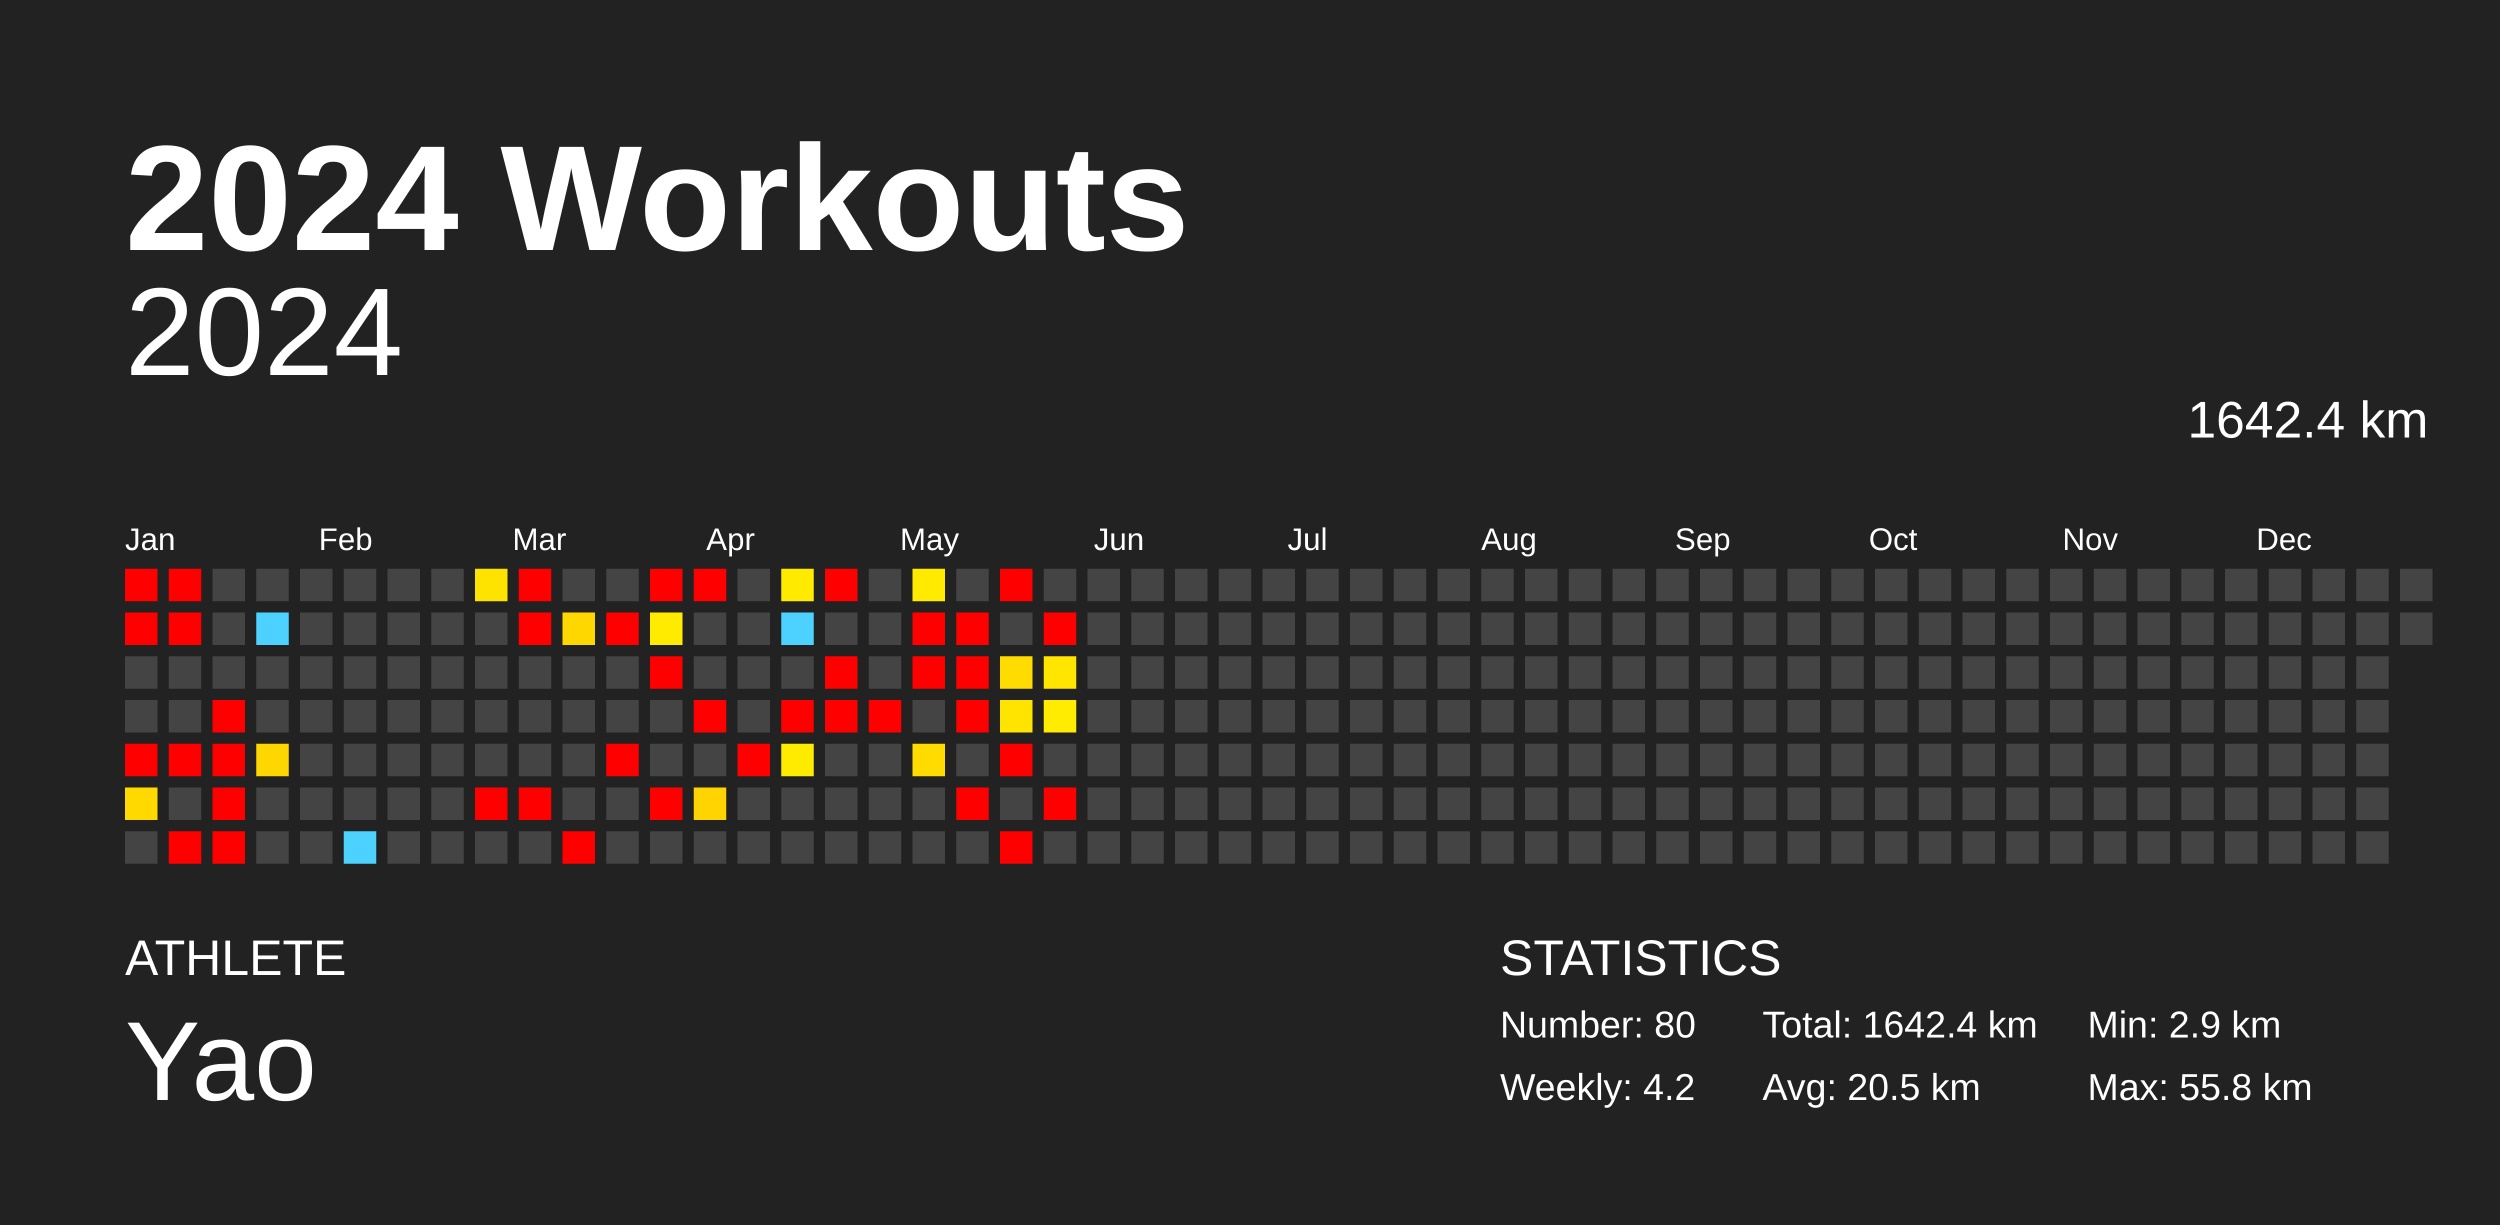
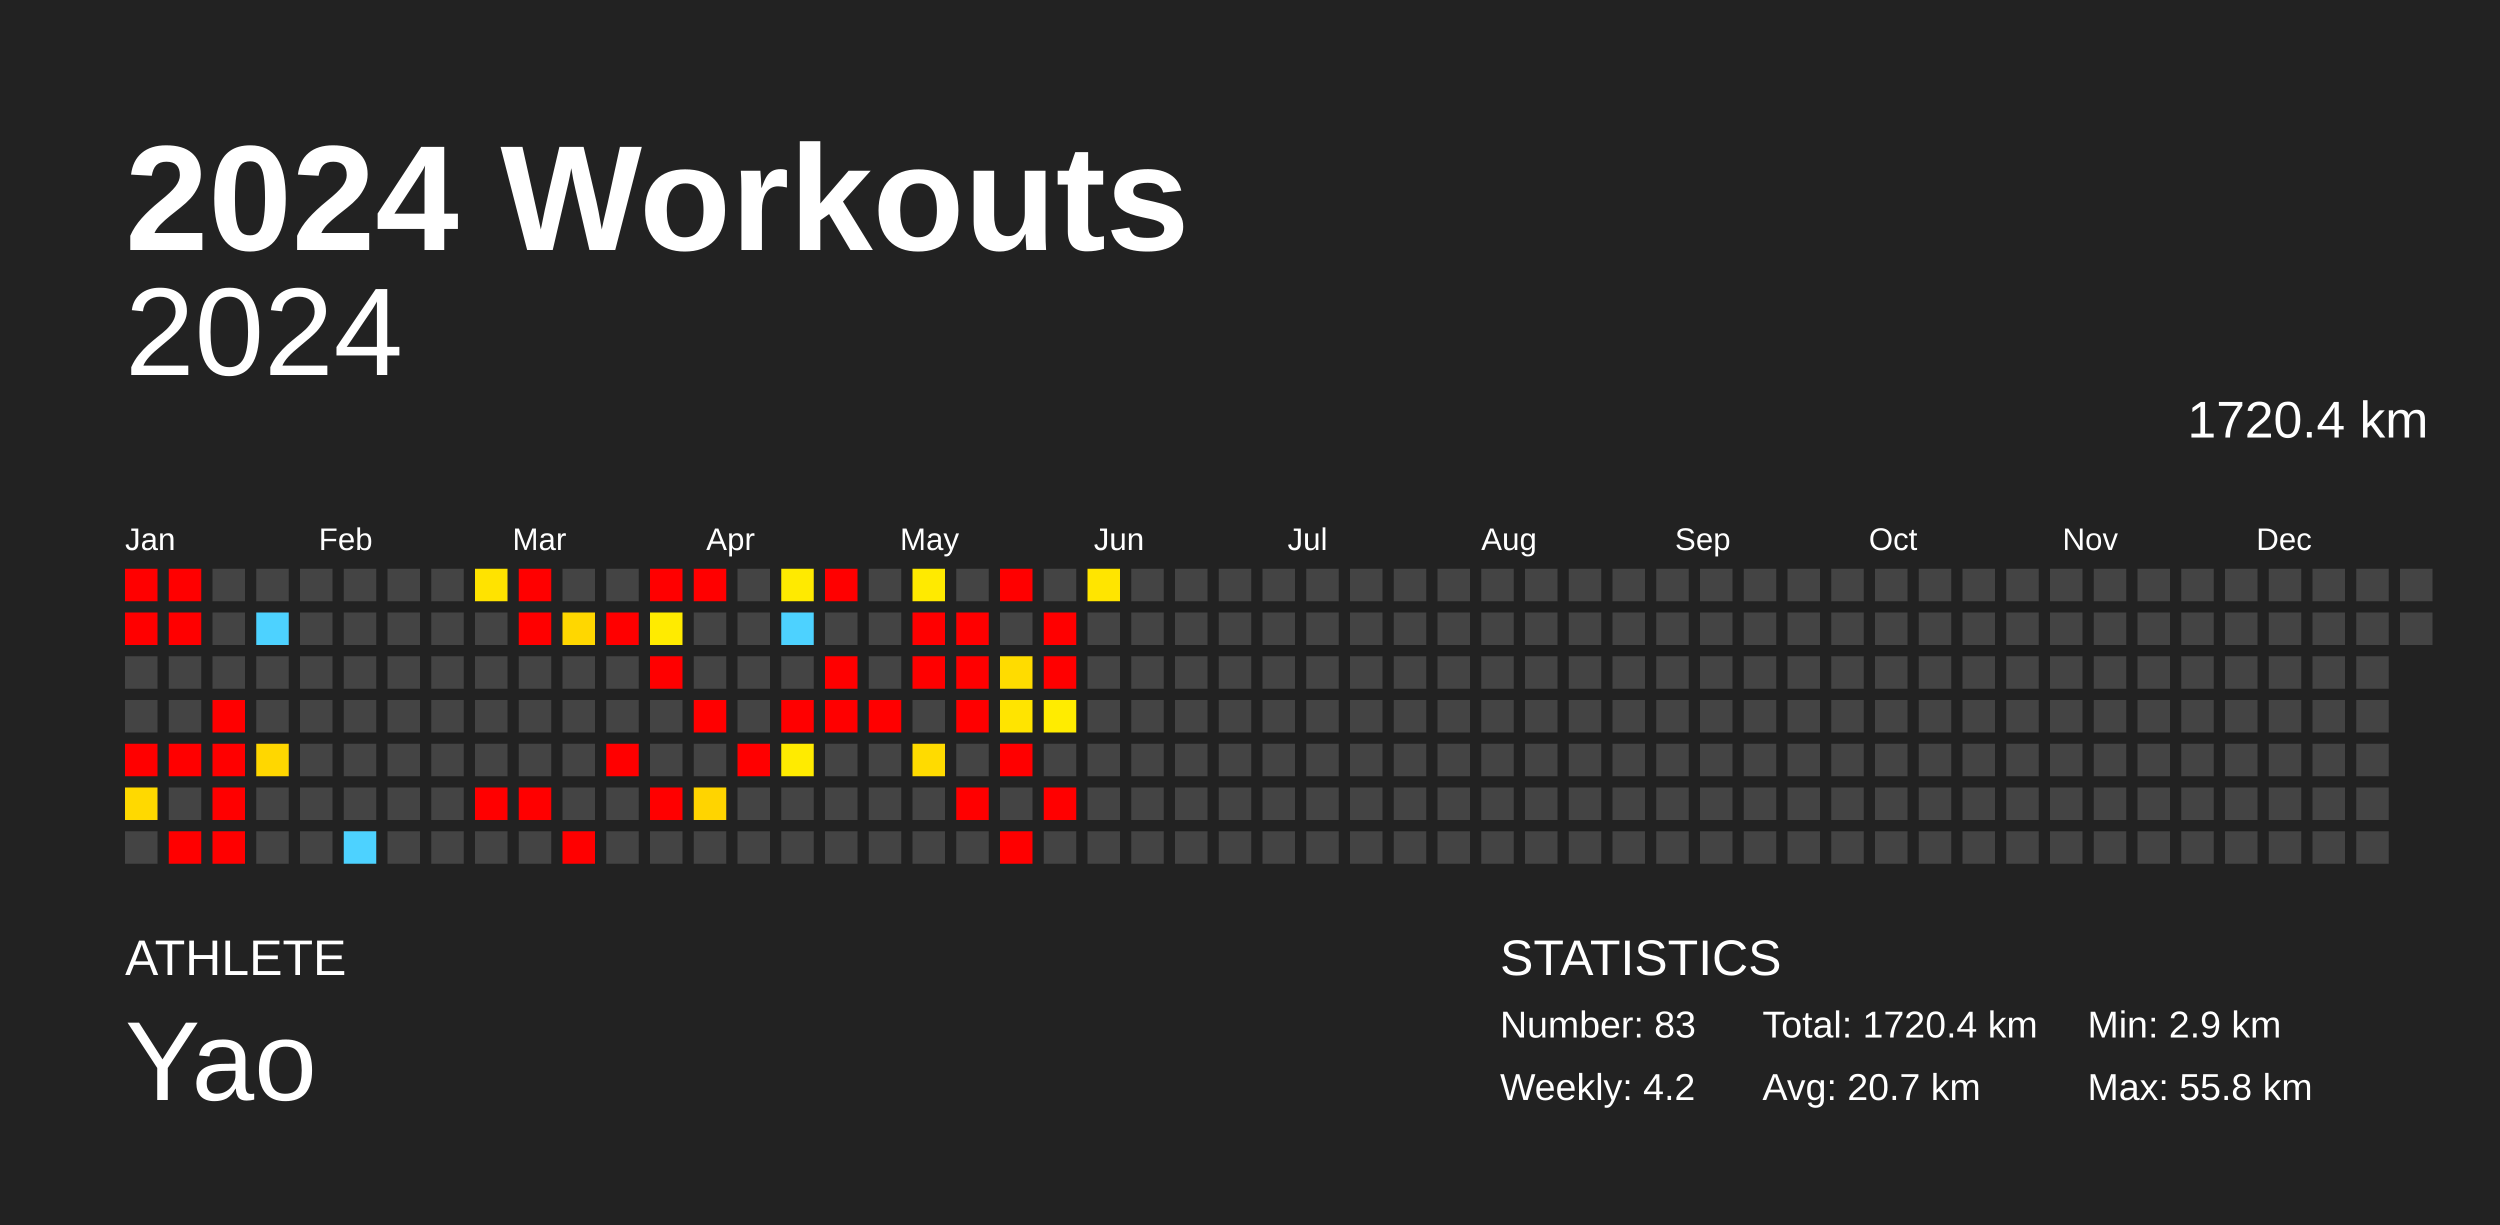
<svg xmlns="http://www.w3.org/2000/svg" baseProfile="full" height="98mm" version="1.1" viewBox="0,0,200,98" width="200mm">
  <defs />
  <rect fill="#222222" height="98" width="200" x="0" y="0" />
  <text fill="#FFFFFF" style="font-size:12px; font-family:Arial; font-weight:bold;" x="10" y="20">2024 Workouts</text>
  <text fill="#FFFFFF" style="font-size:4px; font-family:Arial" x="10" y="78">ATHLETE</text>
  <text fill="#FFFFFF" style="font-size:9px; font-family:Arial" x="10" y="88">Yao</text>
  <text fill="#FFFFFF" style="font-size:4px; font-family:Arial" x="120" y="78">STATISTICS</text>
-   <text fill="#FFFFFF" style="font-size:3px; font-family:Arial" x="120" y="83">Number: 80</text>
+   <text fill="#FFFFFF" style="font-size:3px; font-family:Arial" x="120" y="83">Number: 83</text>
  <text fill="#FFFFFF" style="font-size:3px; font-family:Arial" x="120" y="88">Weekly: 4.2</text>
-   <text fill="#FFFFFF" style="font-size:3px; font-family:Arial" x="141" y="83">Total: 1642.4 km</text>
-   <text fill="#FFFFFF" style="font-size:3px; font-family:Arial" x="141" y="88">Avg: 20.5 km</text>
+   <text fill="#FFFFFF" style="font-size:3px; font-family:Arial" x="141" y="83">Total: 1720.4 km</text>
+   <text fill="#FFFFFF" style="font-size:3px; font-family:Arial" x="141" y="88">Avg: 20.7 km</text>
  <text fill="#FFFFFF" style="font-size:3px; font-family:Arial" x="167" y="83">Min: 2.9 km</text>
  <text fill="#FFFFFF" style="font-size:3px; font-family:Arial" x="167" y="88">Max: 55.8 km</text>
  <text alignment-baseline="hanging" fill="#FFFFFF" style="font-size:10.0px; font-family:Arial;" x="10" y="30">2024</text>
-   <text alignment-baseline="hanging" fill="#FFFFFF" style="font-size:4.125px; font-family:Arial;" x="175" y="35">1642.4 km</text>
+   <text alignment-baseline="hanging" fill="#FFFFFF" style="font-size:4.125px; font-family:Arial;" x="175" y="35">1720.4 km</text>
  <text fill="#FFFFFF" style="font-size:2.5px; font-family:Arial" x="10.0" y="44">Jan</text>
  <text fill="#FFFFFF" style="font-size:2.5px; font-family:Arial" x="25.5" y="44">Feb</text>
  <text fill="#FFFFFF" style="font-size:2.5px; font-family:Arial" x="41.0" y="44">Mar</text>
  <text fill="#FFFFFF" style="font-size:2.5px; font-family:Arial" x="56.5" y="44">Apr</text>
  <text fill="#FFFFFF" style="font-size:2.5px; font-family:Arial" x="72.0" y="44">May</text>
  <text fill="#FFFFFF" style="font-size:2.5px; font-family:Arial" x="87.5" y="44">Jun</text>
  <text fill="#FFFFFF" style="font-size:2.5px; font-family:Arial" x="103.0" y="44">Jul</text>
  <text fill="#FFFFFF" style="font-size:2.5px; font-family:Arial" x="118.5" y="44">Aug</text>
  <text fill="#FFFFFF" style="font-size:2.5px; font-family:Arial" x="134.0" y="44">Sep</text>
  <text fill="#FFFFFF" style="font-size:2.5px; font-family:Arial" x="149.5" y="44">Oct</text>
  <text fill="#FFFFFF" style="font-size:2.5px; font-family:Arial" x="165.0" y="44">Nov</text>
  <text fill="#FFFFFF" style="font-size:2.5px; font-family:Arial" x="180.5" y="44">Dec</text>
  <rect fill="red" height="2.6" width="2.6" x="10.0" y="45.5" />
  <rect fill="red" height="2.6" width="2.6" x="10.0" y="49.0" />
  <rect fill="#444444" height="2.6" width="2.6" x="10.0" y="52.5" />
  <rect fill="#444444" height="2.6" width="2.6" x="10.0" y="56.0" />
  <rect fill="red" height="2.6" width="2.6" x="10.0" y="59.5" />
  <rect fill="#ffd900" height="2.6" width="2.6" x="10.0" y="63.0" />
  <rect fill="#444444" height="2.6" width="2.6" x="10.0" y="66.5" />
  <rect fill="red" height="2.6" width="2.6" x="13.5" y="45.5" />
  <rect fill="red" height="2.6" width="2.6" x="13.5" y="49.0" />
  <rect fill="#444444" height="2.6" width="2.6" x="13.5" y="52.5" />
  <rect fill="#444444" height="2.6" width="2.6" x="13.5" y="56.0" />
  <rect fill="red" height="2.6" width="2.6" x="13.5" y="59.5" />
  <rect fill="#444444" height="2.6" width="2.6" x="13.5" y="63.0" />
  <rect fill="red" height="2.6" width="2.6" x="13.5" y="66.5" />
  <rect fill="#444444" height="2.6" width="2.6" x="17.0" y="45.5" />
  <rect fill="#444444" height="2.6" width="2.6" x="17.0" y="49.0" />
  <rect fill="#444444" height="2.6" width="2.6" x="17.0" y="52.5" />
  <rect fill="red" height="2.6" width="2.6" x="17.0" y="56.0" />
  <rect fill="red" height="2.6" width="2.6" x="17.0" y="59.5" />
  <rect fill="red" height="2.6" width="2.6" x="17.0" y="63.0" />
  <rect fill="red" height="2.6" width="2.6" x="17.0" y="66.5" />
  <rect fill="#444444" height="2.6" width="2.6" x="20.5" y="45.5" />
  <rect fill="#4dd2ff" height="2.6" width="2.6" x="20.5" y="49.0" />
  <rect fill="#444444" height="2.6" width="2.6" x="20.5" y="52.5" />
  <rect fill="#444444" height="2.6" width="2.6" x="20.5" y="56.0" />
  <rect fill="#ffd700" height="2.6" width="2.6" x="20.5" y="59.5" />
  <rect fill="#444444" height="2.6" width="2.6" x="20.5" y="63.0" />
  <rect fill="#444444" height="2.6" width="2.6" x="20.5" y="66.5" />
  <rect fill="#444444" height="2.6" width="2.6" x="24.0" y="45.5" />
  <rect fill="#444444" height="2.6" width="2.6" x="24.0" y="49.0" />
  <rect fill="#444444" height="2.6" width="2.6" x="24.0" y="52.5" />
  <rect fill="#444444" height="2.6" width="2.6" x="24.0" y="56.0" />
  <rect fill="#444444" height="2.6" width="2.6" x="24.0" y="59.5" />
  <rect fill="#444444" height="2.6" width="2.6" x="24.0" y="63.0" />
  <rect fill="#444444" height="2.6" width="2.6" x="24.0" y="66.5" />
  <rect fill="#444444" height="2.6" width="2.6" x="27.5" y="45.5" />
  <rect fill="#444444" height="2.6" width="2.6" x="27.5" y="49.0" />
  <rect fill="#444444" height="2.6" width="2.6" x="27.5" y="52.5" />
  <rect fill="#444444" height="2.6" width="2.6" x="27.5" y="56.0" />
  <rect fill="#444444" height="2.6" width="2.6" x="27.5" y="59.5" />
  <rect fill="#444444" height="2.6" width="2.6" x="27.5" y="63.0" />
  <rect fill="#4dd2ff" height="2.6" width="2.6" x="27.5" y="66.5" />
  <rect fill="#444444" height="2.6" width="2.6" x="31.0" y="45.5" />
  <rect fill="#444444" height="2.6" width="2.6" x="31.0" y="49.0" />
  <rect fill="#444444" height="2.6" width="2.6" x="31.0" y="52.5" />
  <rect fill="#444444" height="2.6" width="2.6" x="31.0" y="56.0" />
  <rect fill="#444444" height="2.6" width="2.6" x="31.0" y="59.5" />
  <rect fill="#444444" height="2.6" width="2.6" x="31.0" y="63.0" />
  <rect fill="#444444" height="2.6" width="2.6" x="31.0" y="66.5" />
  <rect fill="#444444" height="2.6" width="2.6" x="34.5" y="45.5" />
  <rect fill="#444444" height="2.6" width="2.6" x="34.5" y="49.0" />
  <rect fill="#444444" height="2.6" width="2.6" x="34.5" y="52.5" />
  <rect fill="#444444" height="2.6" width="2.6" x="34.5" y="56.0" />
  <rect fill="#444444" height="2.6" width="2.6" x="34.5" y="59.5" />
  <rect fill="#444444" height="2.6" width="2.6" x="34.5" y="63.0" />
  <rect fill="#444444" height="2.6" width="2.6" x="34.5" y="66.5" />
  <rect fill="#ffe300" height="2.6" width="2.6" x="38.0" y="45.5" />
  <rect fill="#444444" height="2.6" width="2.6" x="38.0" y="49.0" />
  <rect fill="#444444" height="2.6" width="2.6" x="38.0" y="52.5" />
  <rect fill="#444444" height="2.6" width="2.6" x="38.0" y="56.0" />
  <rect fill="#444444" height="2.6" width="2.6" x="38.0" y="59.5" />
  <rect fill="red" height="2.6" width="2.6" x="38.0" y="63.0" />
  <rect fill="#444444" height="2.6" width="2.6" x="38.0" y="66.5" />
  <rect fill="red" height="2.6" width="2.6" x="41.5" y="45.5" />
  <rect fill="red" height="2.6" width="2.6" x="41.5" y="49.0" />
  <rect fill="#444444" height="2.6" width="2.6" x="41.5" y="52.5" />
  <rect fill="#444444" height="2.6" width="2.6" x="41.5" y="56.0" />
  <rect fill="#444444" height="2.6" width="2.6" x="41.5" y="59.5" />
  <rect fill="red" height="2.6" width="2.6" x="41.5" y="63.0" />
  <rect fill="#444444" height="2.6" width="2.6" x="41.5" y="66.5" />
  <rect fill="#444444" height="2.6" width="2.6" x="45.0" y="45.5" />
  <rect fill="#ffd700" height="2.6" width="2.6" x="45.0" y="49.0" />
  <rect fill="#444444" height="2.6" width="2.6" x="45.0" y="52.5" />
  <rect fill="#444444" height="2.6" width="2.6" x="45.0" y="56.0" />
  <rect fill="#444444" height="2.6" width="2.6" x="45.0" y="59.5" />
  <rect fill="#444444" height="2.6" width="2.6" x="45.0" y="63.0" />
  <rect fill="red" height="2.6" width="2.6" x="45.0" y="66.5" />
  <rect fill="#444444" height="2.6" width="2.6" x="48.5" y="45.5" />
  <rect fill="red" height="2.6" width="2.6" x="48.5" y="49.0" />
  <rect fill="#444444" height="2.6" width="2.6" x="48.5" y="52.5" />
  <rect fill="#444444" height="2.6" width="2.6" x="48.5" y="56.0" />
  <rect fill="red" height="2.6" width="2.6" x="48.5" y="59.5" />
  <rect fill="#444444" height="2.6" width="2.6" x="48.5" y="63.0" />
  <rect fill="#444444" height="2.6" width="2.6" x="48.5" y="66.5" />
  <rect fill="red" height="2.6" width="2.6" x="52.0" y="45.5" />
  <rect fill="#ffeb00" height="2.6" width="2.6" x="52.0" y="49.0" />
  <rect fill="red" height="2.6" width="2.6" x="52.0" y="52.5" />
  <rect fill="#444444" height="2.6" width="2.6" x="52.0" y="56.0" />
  <rect fill="#444444" height="2.6" width="2.6" x="52.0" y="59.5" />
  <rect fill="red" height="2.6" width="2.6" x="52.0" y="63.0" />
  <rect fill="#444444" height="2.6" width="2.6" x="52.0" y="66.5" />
  <rect fill="red" height="2.6" width="2.6" x="55.5" y="45.5" />
  <rect fill="#444444" height="2.6" width="2.6" x="55.5" y="49.0" />
  <rect fill="#444444" height="2.6" width="2.6" x="55.5" y="52.5" />
  <rect fill="red" height="2.6" width="2.6" x="55.5" y="56.0" />
  <rect fill="#444444" height="2.6" width="2.6" x="55.5" y="59.5" />
  <rect fill="#ffd400" height="2.6" width="2.6" x="55.5" y="63.0" />
  <rect fill="#444444" height="2.6" width="2.6" x="55.5" y="66.5" />
  <rect fill="#444444" height="2.6" width="2.6" x="59.0" y="45.5" />
  <rect fill="#444444" height="2.6" width="2.6" x="59.0" y="49.0" />
  <rect fill="#444444" height="2.6" width="2.6" x="59.0" y="52.5" />
  <rect fill="#444444" height="2.6" width="2.6" x="59.0" y="56.0" />
  <rect fill="red" height="2.6" width="2.6" x="59.0" y="59.5" />
  <rect fill="#444444" height="2.6" width="2.6" x="59.0" y="63.0" />
  <rect fill="#444444" height="2.6" width="2.6" x="59.0" y="66.5" />
  <rect fill="#ffea00" height="2.6" width="2.6" x="62.5" y="45.5" />
  <rect fill="#4dd2ff" height="2.6" width="2.6" x="62.5" y="49.0" />
  <rect fill="#444444" height="2.6" width="2.6" x="62.5" y="52.5" />
  <rect fill="red" height="2.6" width="2.6" x="62.5" y="56.0" />
  <rect fill="#ffeb00" height="2.6" width="2.6" x="62.5" y="59.5" />
  <rect fill="#444444" height="2.6" width="2.6" x="62.5" y="63.0" />
  <rect fill="#444444" height="2.6" width="2.6" x="62.5" y="66.5" />
  <rect fill="red" height="2.6" width="2.6" x="66.0" y="45.5" />
  <rect fill="#444444" height="2.6" width="2.6" x="66.0" y="49.0" />
  <rect fill="red" height="2.6" width="2.6" x="66.0" y="52.5" />
  <rect fill="red" height="2.6" width="2.6" x="66.0" y="56.0" />
  <rect fill="#444444" height="2.6" width="2.6" x="66.0" y="59.5" />
  <rect fill="#444444" height="2.6" width="2.6" x="66.0" y="63.0" />
  <rect fill="#444444" height="2.6" width="2.6" x="66.0" y="66.5" />
  <rect fill="#444444" height="2.6" width="2.6" x="69.5" y="45.5" />
  <rect fill="#444444" height="2.6" width="2.6" x="69.5" y="49.0" />
  <rect fill="#444444" height="2.6" width="2.6" x="69.5" y="52.5" />
  <rect fill="red" height="2.6" width="2.6" x="69.5" y="56.0" />
  <rect fill="#444444" height="2.6" width="2.6" x="69.5" y="59.5" />
  <rect fill="#444444" height="2.6" width="2.6" x="69.5" y="63.0" />
  <rect fill="#444444" height="2.6" width="2.6" x="69.5" y="66.5" />
  <rect fill="#ffea00" height="2.6" width="2.6" x="73.0" y="45.5" />
  <rect fill="red" height="2.6" width="2.6" x="73.0" y="49.0" />
  <rect fill="red" height="2.6" width="2.6" x="73.0" y="52.5" />
  <rect fill="#444444" height="2.6" width="2.6" x="73.0" y="56.0" />
  <rect fill="#ffdb00" height="2.6" width="2.6" x="73.0" y="59.5" />
  <rect fill="#444444" height="2.6" width="2.6" x="73.0" y="63.0" />
  <rect fill="#444444" height="2.6" width="2.6" x="73.0" y="66.5" />
  <rect fill="#444444" height="2.6" width="2.6" x="76.5" y="45.5" />
  <rect fill="red" height="2.6" width="2.6" x="76.5" y="49.0" />
  <rect fill="red" height="2.6" width="2.6" x="76.5" y="52.5" />
  <rect fill="red" height="2.6" width="2.6" x="76.5" y="56.0" />
  <rect fill="#444444" height="2.6" width="2.6" x="76.5" y="59.5" />
  <rect fill="red" height="2.6" width="2.6" x="76.5" y="63.0" />
  <rect fill="#444444" height="2.6" width="2.6" x="76.5" y="66.5" />
  <rect fill="red" height="2.6" width="2.6" x="80.0" y="45.5" />
  <rect fill="#444444" height="2.6" width="2.6" x="80.0" y="49.0" />
  <rect fill="#ffdc00" height="2.6" width="2.6" x="80.0" y="52.5" />
  <rect fill="#ffe400" height="2.6" width="2.6" x="80.0" y="56.0" />
  <rect fill="red" height="2.6" width="2.6" x="80.0" y="59.5" />
  <rect fill="#444444" height="2.6" width="2.6" x="80.0" y="63.0" />
  <rect fill="red" height="2.6" width="2.6" x="80.0" y="66.5" />
  <rect fill="#444444" height="2.6" width="2.6" x="83.5" y="45.5" />
  <rect fill="red" height="2.6" width="2.6" x="83.5" y="49.0" />
-   <rect fill="#ffe500" height="2.6" width="2.6" x="83.5" y="52.5" />
+   <rect fill="red" height="2.6" width="2.6" x="83.5" y="52.5" />
  <rect fill="#ffec00" height="2.6" width="2.6" x="83.5" y="56.0" />
  <rect fill="#444444" height="2.6" width="2.6" x="83.5" y="59.5" />
  <rect fill="red" height="2.6" width="2.6" x="83.5" y="63.0" />
  <rect fill="#444444" height="2.6" width="2.6" x="83.5" y="66.5" />
-   <rect fill="#444444" height="2.6" width="2.6" x="87.0" y="45.5" />
+   <rect fill="#ffe500" height="2.6" width="2.6" x="87.0" y="45.5" />
  <rect fill="#444444" height="2.6" width="2.6" x="87.0" y="49.0" />
  <rect fill="#444444" height="2.6" width="2.6" x="87.0" y="52.5" />
  <rect fill="#444444" height="2.6" width="2.6" x="87.0" y="56.0" />
  <rect fill="#444444" height="2.6" width="2.6" x="87.0" y="59.5" />
  <rect fill="#444444" height="2.6" width="2.6" x="87.0" y="63.0" />
  <rect fill="#444444" height="2.6" width="2.6" x="87.0" y="66.5" />
  <rect fill="#444444" height="2.6" width="2.6" x="90.5" y="45.5" />
  <rect fill="#444444" height="2.6" width="2.6" x="90.5" y="49.0" />
  <rect fill="#444444" height="2.6" width="2.6" x="90.5" y="52.5" />
  <rect fill="#444444" height="2.6" width="2.6" x="90.5" y="56.0" />
  <rect fill="#444444" height="2.6" width="2.6" x="90.5" y="59.5" />
  <rect fill="#444444" height="2.6" width="2.6" x="90.5" y="63.0" />
  <rect fill="#444444" height="2.6" width="2.6" x="90.5" y="66.5" />
  <rect fill="#444444" height="2.6" width="2.6" x="94.0" y="45.5" />
  <rect fill="#444444" height="2.6" width="2.6" x="94.0" y="49.0" />
  <rect fill="#444444" height="2.6" width="2.6" x="94.0" y="52.5" />
  <rect fill="#444444" height="2.6" width="2.6" x="94.0" y="56.0" />
  <rect fill="#444444" height="2.6" width="2.6" x="94.0" y="59.5" />
  <rect fill="#444444" height="2.6" width="2.6" x="94.0" y="63.0" />
  <rect fill="#444444" height="2.6" width="2.6" x="94.0" y="66.5" />
  <rect fill="#444444" height="2.6" width="2.6" x="97.5" y="45.5" />
  <rect fill="#444444" height="2.6" width="2.6" x="97.5" y="49.0" />
  <rect fill="#444444" height="2.6" width="2.6" x="97.5" y="52.5" />
  <rect fill="#444444" height="2.6" width="2.6" x="97.5" y="56.0" />
  <rect fill="#444444" height="2.6" width="2.6" x="97.5" y="59.5" />
  <rect fill="#444444" height="2.6" width="2.6" x="97.5" y="63.0" />
  <rect fill="#444444" height="2.6" width="2.6" x="97.5" y="66.5" />
  <rect fill="#444444" height="2.6" width="2.6" x="101.0" y="45.5" />
  <rect fill="#444444" height="2.6" width="2.6" x="101.0" y="49.0" />
  <rect fill="#444444" height="2.6" width="2.6" x="101.0" y="52.5" />
  <rect fill="#444444" height="2.6" width="2.6" x="101.0" y="56.0" />
  <rect fill="#444444" height="2.6" width="2.6" x="101.0" y="59.5" />
  <rect fill="#444444" height="2.6" width="2.6" x="101.0" y="63.0" />
  <rect fill="#444444" height="2.6" width="2.6" x="101.0" y="66.5" />
  <rect fill="#444444" height="2.6" width="2.6" x="104.5" y="45.5" />
  <rect fill="#444444" height="2.6" width="2.6" x="104.5" y="49.0" />
  <rect fill="#444444" height="2.6" width="2.6" x="104.5" y="52.5" />
  <rect fill="#444444" height="2.6" width="2.6" x="104.5" y="56.0" />
  <rect fill="#444444" height="2.6" width="2.6" x="104.5" y="59.5" />
  <rect fill="#444444" height="2.6" width="2.6" x="104.5" y="63.0" />
  <rect fill="#444444" height="2.6" width="2.6" x="104.5" y="66.5" />
  <rect fill="#444444" height="2.6" width="2.6" x="108.0" y="45.5" />
  <rect fill="#444444" height="2.6" width="2.6" x="108.0" y="49.0" />
  <rect fill="#444444" height="2.6" width="2.6" x="108.0" y="52.5" />
  <rect fill="#444444" height="2.6" width="2.6" x="108.0" y="56.0" />
  <rect fill="#444444" height="2.6" width="2.6" x="108.0" y="59.5" />
  <rect fill="#444444" height="2.6" width="2.6" x="108.0" y="63.0" />
  <rect fill="#444444" height="2.6" width="2.6" x="108.0" y="66.5" />
  <rect fill="#444444" height="2.6" width="2.6" x="111.5" y="45.5" />
  <rect fill="#444444" height="2.6" width="2.6" x="111.5" y="49.0" />
  <rect fill="#444444" height="2.6" width="2.6" x="111.5" y="52.5" />
  <rect fill="#444444" height="2.6" width="2.6" x="111.5" y="56.0" />
  <rect fill="#444444" height="2.6" width="2.6" x="111.5" y="59.5" />
  <rect fill="#444444" height="2.6" width="2.6" x="111.5" y="63.0" />
  <rect fill="#444444" height="2.6" width="2.6" x="111.5" y="66.5" />
  <rect fill="#444444" height="2.6" width="2.6" x="115.0" y="45.5" />
  <rect fill="#444444" height="2.6" width="2.6" x="115.0" y="49.0" />
  <rect fill="#444444" height="2.6" width="2.6" x="115.0" y="52.5" />
  <rect fill="#444444" height="2.6" width="2.6" x="115.0" y="56.0" />
  <rect fill="#444444" height="2.6" width="2.6" x="115.0" y="59.5" />
  <rect fill="#444444" height="2.6" width="2.6" x="115.0" y="63.0" />
  <rect fill="#444444" height="2.6" width="2.6" x="115.0" y="66.5" />
  <rect fill="#444444" height="2.6" width="2.6" x="118.5" y="45.5" />
  <rect fill="#444444" height="2.6" width="2.6" x="118.5" y="49.0" />
  <rect fill="#444444" height="2.6" width="2.6" x="118.5" y="52.5" />
  <rect fill="#444444" height="2.6" width="2.6" x="118.5" y="56.0" />
  <rect fill="#444444" height="2.6" width="2.6" x="118.5" y="59.5" />
  <rect fill="#444444" height="2.6" width="2.6" x="118.5" y="63.0" />
  <rect fill="#444444" height="2.6" width="2.6" x="118.5" y="66.5" />
  <rect fill="#444444" height="2.6" width="2.6" x="122.0" y="45.5" />
  <rect fill="#444444" height="2.6" width="2.6" x="122.0" y="49.0" />
  <rect fill="#444444" height="2.6" width="2.6" x="122.0" y="52.5" />
  <rect fill="#444444" height="2.6" width="2.6" x="122.0" y="56.0" />
  <rect fill="#444444" height="2.6" width="2.6" x="122.0" y="59.5" />
  <rect fill="#444444" height="2.6" width="2.6" x="122.0" y="63.0" />
  <rect fill="#444444" height="2.6" width="2.6" x="122.0" y="66.5" />
  <rect fill="#444444" height="2.6" width="2.6" x="125.5" y="45.5" />
  <rect fill="#444444" height="2.6" width="2.6" x="125.5" y="49.0" />
  <rect fill="#444444" height="2.6" width="2.6" x="125.5" y="52.5" />
  <rect fill="#444444" height="2.6" width="2.6" x="125.5" y="56.0" />
  <rect fill="#444444" height="2.6" width="2.6" x="125.5" y="59.5" />
  <rect fill="#444444" height="2.6" width="2.6" x="125.5" y="63.0" />
  <rect fill="#444444" height="2.6" width="2.6" x="125.5" y="66.5" />
  <rect fill="#444444" height="2.6" width="2.6" x="129.0" y="45.5" />
  <rect fill="#444444" height="2.6" width="2.6" x="129.0" y="49.0" />
  <rect fill="#444444" height="2.6" width="2.6" x="129.0" y="52.5" />
  <rect fill="#444444" height="2.6" width="2.6" x="129.0" y="56.0" />
  <rect fill="#444444" height="2.6" width="2.6" x="129.0" y="59.5" />
  <rect fill="#444444" height="2.6" width="2.6" x="129.0" y="63.0" />
  <rect fill="#444444" height="2.6" width="2.6" x="129.0" y="66.5" />
  <rect fill="#444444" height="2.6" width="2.6" x="132.5" y="45.5" />
  <rect fill="#444444" height="2.6" width="2.6" x="132.5" y="49.0" />
  <rect fill="#444444" height="2.6" width="2.6" x="132.5" y="52.5" />
  <rect fill="#444444" height="2.6" width="2.6" x="132.5" y="56.0" />
  <rect fill="#444444" height="2.6" width="2.6" x="132.5" y="59.5" />
  <rect fill="#444444" height="2.6" width="2.6" x="132.5" y="63.0" />
  <rect fill="#444444" height="2.6" width="2.6" x="132.5" y="66.5" />
  <rect fill="#444444" height="2.6" width="2.6" x="136.0" y="45.5" />
  <rect fill="#444444" height="2.6" width="2.6" x="136.0" y="49.0" />
  <rect fill="#444444" height="2.6" width="2.6" x="136.0" y="52.5" />
  <rect fill="#444444" height="2.6" width="2.6" x="136.0" y="56.0" />
  <rect fill="#444444" height="2.6" width="2.6" x="136.0" y="59.5" />
  <rect fill="#444444" height="2.6" width="2.6" x="136.0" y="63.0" />
  <rect fill="#444444" height="2.6" width="2.6" x="136.0" y="66.5" />
  <rect fill="#444444" height="2.6" width="2.6" x="139.5" y="45.5" />
  <rect fill="#444444" height="2.6" width="2.6" x="139.5" y="49.0" />
  <rect fill="#444444" height="2.6" width="2.6" x="139.5" y="52.5" />
  <rect fill="#444444" height="2.6" width="2.6" x="139.5" y="56.0" />
  <rect fill="#444444" height="2.6" width="2.6" x="139.5" y="59.5" />
  <rect fill="#444444" height="2.6" width="2.6" x="139.5" y="63.0" />
  <rect fill="#444444" height="2.6" width="2.6" x="139.5" y="66.5" />
  <rect fill="#444444" height="2.6" width="2.6" x="143.0" y="45.5" />
  <rect fill="#444444" height="2.6" width="2.6" x="143.0" y="49.0" />
  <rect fill="#444444" height="2.6" width="2.6" x="143.0" y="52.5" />
  <rect fill="#444444" height="2.6" width="2.6" x="143.0" y="56.0" />
  <rect fill="#444444" height="2.6" width="2.6" x="143.0" y="59.5" />
  <rect fill="#444444" height="2.6" width="2.6" x="143.0" y="63.0" />
  <rect fill="#444444" height="2.6" width="2.6" x="143.0" y="66.5" />
  <rect fill="#444444" height="2.6" width="2.6" x="146.5" y="45.5" />
  <rect fill="#444444" height="2.6" width="2.6" x="146.5" y="49.0" />
  <rect fill="#444444" height="2.6" width="2.6" x="146.5" y="52.5" />
  <rect fill="#444444" height="2.6" width="2.6" x="146.5" y="56.0" />
  <rect fill="#444444" height="2.6" width="2.6" x="146.5" y="59.5" />
  <rect fill="#444444" height="2.6" width="2.6" x="146.5" y="63.0" />
  <rect fill="#444444" height="2.6" width="2.6" x="146.5" y="66.5" />
  <rect fill="#444444" height="2.6" width="2.6" x="150.0" y="45.5" />
  <rect fill="#444444" height="2.6" width="2.6" x="150.0" y="49.0" />
  <rect fill="#444444" height="2.6" width="2.6" x="150.0" y="52.5" />
  <rect fill="#444444" height="2.6" width="2.6" x="150.0" y="56.0" />
  <rect fill="#444444" height="2.6" width="2.6" x="150.0" y="59.5" />
  <rect fill="#444444" height="2.6" width="2.6" x="150.0" y="63.0" />
  <rect fill="#444444" height="2.6" width="2.6" x="150.0" y="66.5" />
  <rect fill="#444444" height="2.6" width="2.6" x="153.5" y="45.5" />
  <rect fill="#444444" height="2.6" width="2.6" x="153.5" y="49.0" />
  <rect fill="#444444" height="2.6" width="2.6" x="153.5" y="52.5" />
  <rect fill="#444444" height="2.6" width="2.6" x="153.5" y="56.0" />
  <rect fill="#444444" height="2.6" width="2.6" x="153.5" y="59.5" />
  <rect fill="#444444" height="2.6" width="2.6" x="153.5" y="63.0" />
  <rect fill="#444444" height="2.6" width="2.6" x="153.5" y="66.5" />
  <rect fill="#444444" height="2.6" width="2.6" x="157.0" y="45.5" />
  <rect fill="#444444" height="2.6" width="2.6" x="157.0" y="49.0" />
  <rect fill="#444444" height="2.6" width="2.6" x="157.0" y="52.5" />
  <rect fill="#444444" height="2.6" width="2.6" x="157.0" y="56.0" />
  <rect fill="#444444" height="2.6" width="2.6" x="157.0" y="59.5" />
  <rect fill="#444444" height="2.6" width="2.6" x="157.0" y="63.0" />
  <rect fill="#444444" height="2.6" width="2.6" x="157.0" y="66.5" />
  <rect fill="#444444" height="2.6" width="2.6" x="160.5" y="45.5" />
  <rect fill="#444444" height="2.6" width="2.6" x="160.5" y="49.0" />
  <rect fill="#444444" height="2.6" width="2.6" x="160.5" y="52.5" />
  <rect fill="#444444" height="2.6" width="2.6" x="160.5" y="56.0" />
  <rect fill="#444444" height="2.6" width="2.6" x="160.5" y="59.5" />
  <rect fill="#444444" height="2.6" width="2.6" x="160.5" y="63.0" />
  <rect fill="#444444" height="2.6" width="2.6" x="160.5" y="66.5" />
  <rect fill="#444444" height="2.6" width="2.6" x="164.0" y="45.5" />
  <rect fill="#444444" height="2.6" width="2.6" x="164.0" y="49.0" />
  <rect fill="#444444" height="2.6" width="2.6" x="164.0" y="52.5" />
  <rect fill="#444444" height="2.6" width="2.6" x="164.0" y="56.0" />
  <rect fill="#444444" height="2.6" width="2.6" x="164.0" y="59.5" />
  <rect fill="#444444" height="2.6" width="2.6" x="164.0" y="63.0" />
  <rect fill="#444444" height="2.6" width="2.6" x="164.0" y="66.5" />
  <rect fill="#444444" height="2.6" width="2.6" x="167.5" y="45.5" />
  <rect fill="#444444" height="2.6" width="2.6" x="167.5" y="49.0" />
  <rect fill="#444444" height="2.6" width="2.6" x="167.5" y="52.5" />
  <rect fill="#444444" height="2.6" width="2.6" x="167.5" y="56.0" />
  <rect fill="#444444" height="2.6" width="2.6" x="167.5" y="59.5" />
  <rect fill="#444444" height="2.6" width="2.6" x="167.5" y="63.0" />
  <rect fill="#444444" height="2.6" width="2.6" x="167.5" y="66.5" />
  <rect fill="#444444" height="2.6" width="2.6" x="171.0" y="45.5" />
  <rect fill="#444444" height="2.6" width="2.6" x="171.0" y="49.0" />
  <rect fill="#444444" height="2.6" width="2.6" x="171.0" y="52.5" />
  <rect fill="#444444" height="2.6" width="2.6" x="171.0" y="56.0" />
  <rect fill="#444444" height="2.6" width="2.6" x="171.0" y="59.5" />
  <rect fill="#444444" height="2.6" width="2.6" x="171.0" y="63.0" />
  <rect fill="#444444" height="2.6" width="2.6" x="171.0" y="66.5" />
  <rect fill="#444444" height="2.6" width="2.6" x="174.5" y="45.5" />
  <rect fill="#444444" height="2.6" width="2.6" x="174.5" y="49.0" />
  <rect fill="#444444" height="2.6" width="2.6" x="174.5" y="52.5" />
  <rect fill="#444444" height="2.6" width="2.6" x="174.5" y="56.0" />
  <rect fill="#444444" height="2.6" width="2.6" x="174.5" y="59.5" />
  <rect fill="#444444" height="2.6" width="2.6" x="174.5" y="63.0" />
  <rect fill="#444444" height="2.6" width="2.6" x="174.5" y="66.5" />
  <rect fill="#444444" height="2.6" width="2.6" x="178.0" y="45.5" />
  <rect fill="#444444" height="2.6" width="2.6" x="178.0" y="49.0" />
  <rect fill="#444444" height="2.6" width="2.6" x="178.0" y="52.5" />
  <rect fill="#444444" height="2.6" width="2.6" x="178.0" y="56.0" />
  <rect fill="#444444" height="2.6" width="2.6" x="178.0" y="59.5" />
  <rect fill="#444444" height="2.6" width="2.6" x="178.0" y="63.0" />
  <rect fill="#444444" height="2.6" width="2.6" x="178.0" y="66.5" />
  <rect fill="#444444" height="2.6" width="2.6" x="181.5" y="45.5" />
  <rect fill="#444444" height="2.6" width="2.6" x="181.5" y="49.0" />
  <rect fill="#444444" height="2.6" width="2.6" x="181.5" y="52.5" />
  <rect fill="#444444" height="2.6" width="2.6" x="181.5" y="56.0" />
  <rect fill="#444444" height="2.6" width="2.6" x="181.5" y="59.5" />
  <rect fill="#444444" height="2.6" width="2.6" x="181.5" y="63.0" />
  <rect fill="#444444" height="2.6" width="2.6" x="181.5" y="66.5" />
  <rect fill="#444444" height="2.6" width="2.6" x="185.0" y="45.5" />
  <rect fill="#444444" height="2.6" width="2.6" x="185.0" y="49.0" />
  <rect fill="#444444" height="2.6" width="2.6" x="185.0" y="52.5" />
  <rect fill="#444444" height="2.6" width="2.6" x="185.0" y="56.0" />
  <rect fill="#444444" height="2.6" width="2.6" x="185.0" y="59.5" />
  <rect fill="#444444" height="2.6" width="2.6" x="185.0" y="63.0" />
  <rect fill="#444444" height="2.6" width="2.6" x="185.0" y="66.5" />
  <rect fill="#444444" height="2.6" width="2.6" x="188.5" y="45.5" />
  <rect fill="#444444" height="2.6" width="2.6" x="188.5" y="49.0" />
  <rect fill="#444444" height="2.6" width="2.6" x="188.5" y="52.5" />
  <rect fill="#444444" height="2.6" width="2.6" x="188.5" y="56.0" />
  <rect fill="#444444" height="2.6" width="2.6" x="188.5" y="59.5" />
  <rect fill="#444444" height="2.6" width="2.6" x="188.5" y="63.0" />
  <rect fill="#444444" height="2.6" width="2.6" x="188.5" y="66.5" />
  <rect fill="#444444" height="2.6" width="2.6" x="192.0" y="45.5" />
  <rect fill="#444444" height="2.6" width="2.6" x="192.0" y="49.0" />
</svg>
